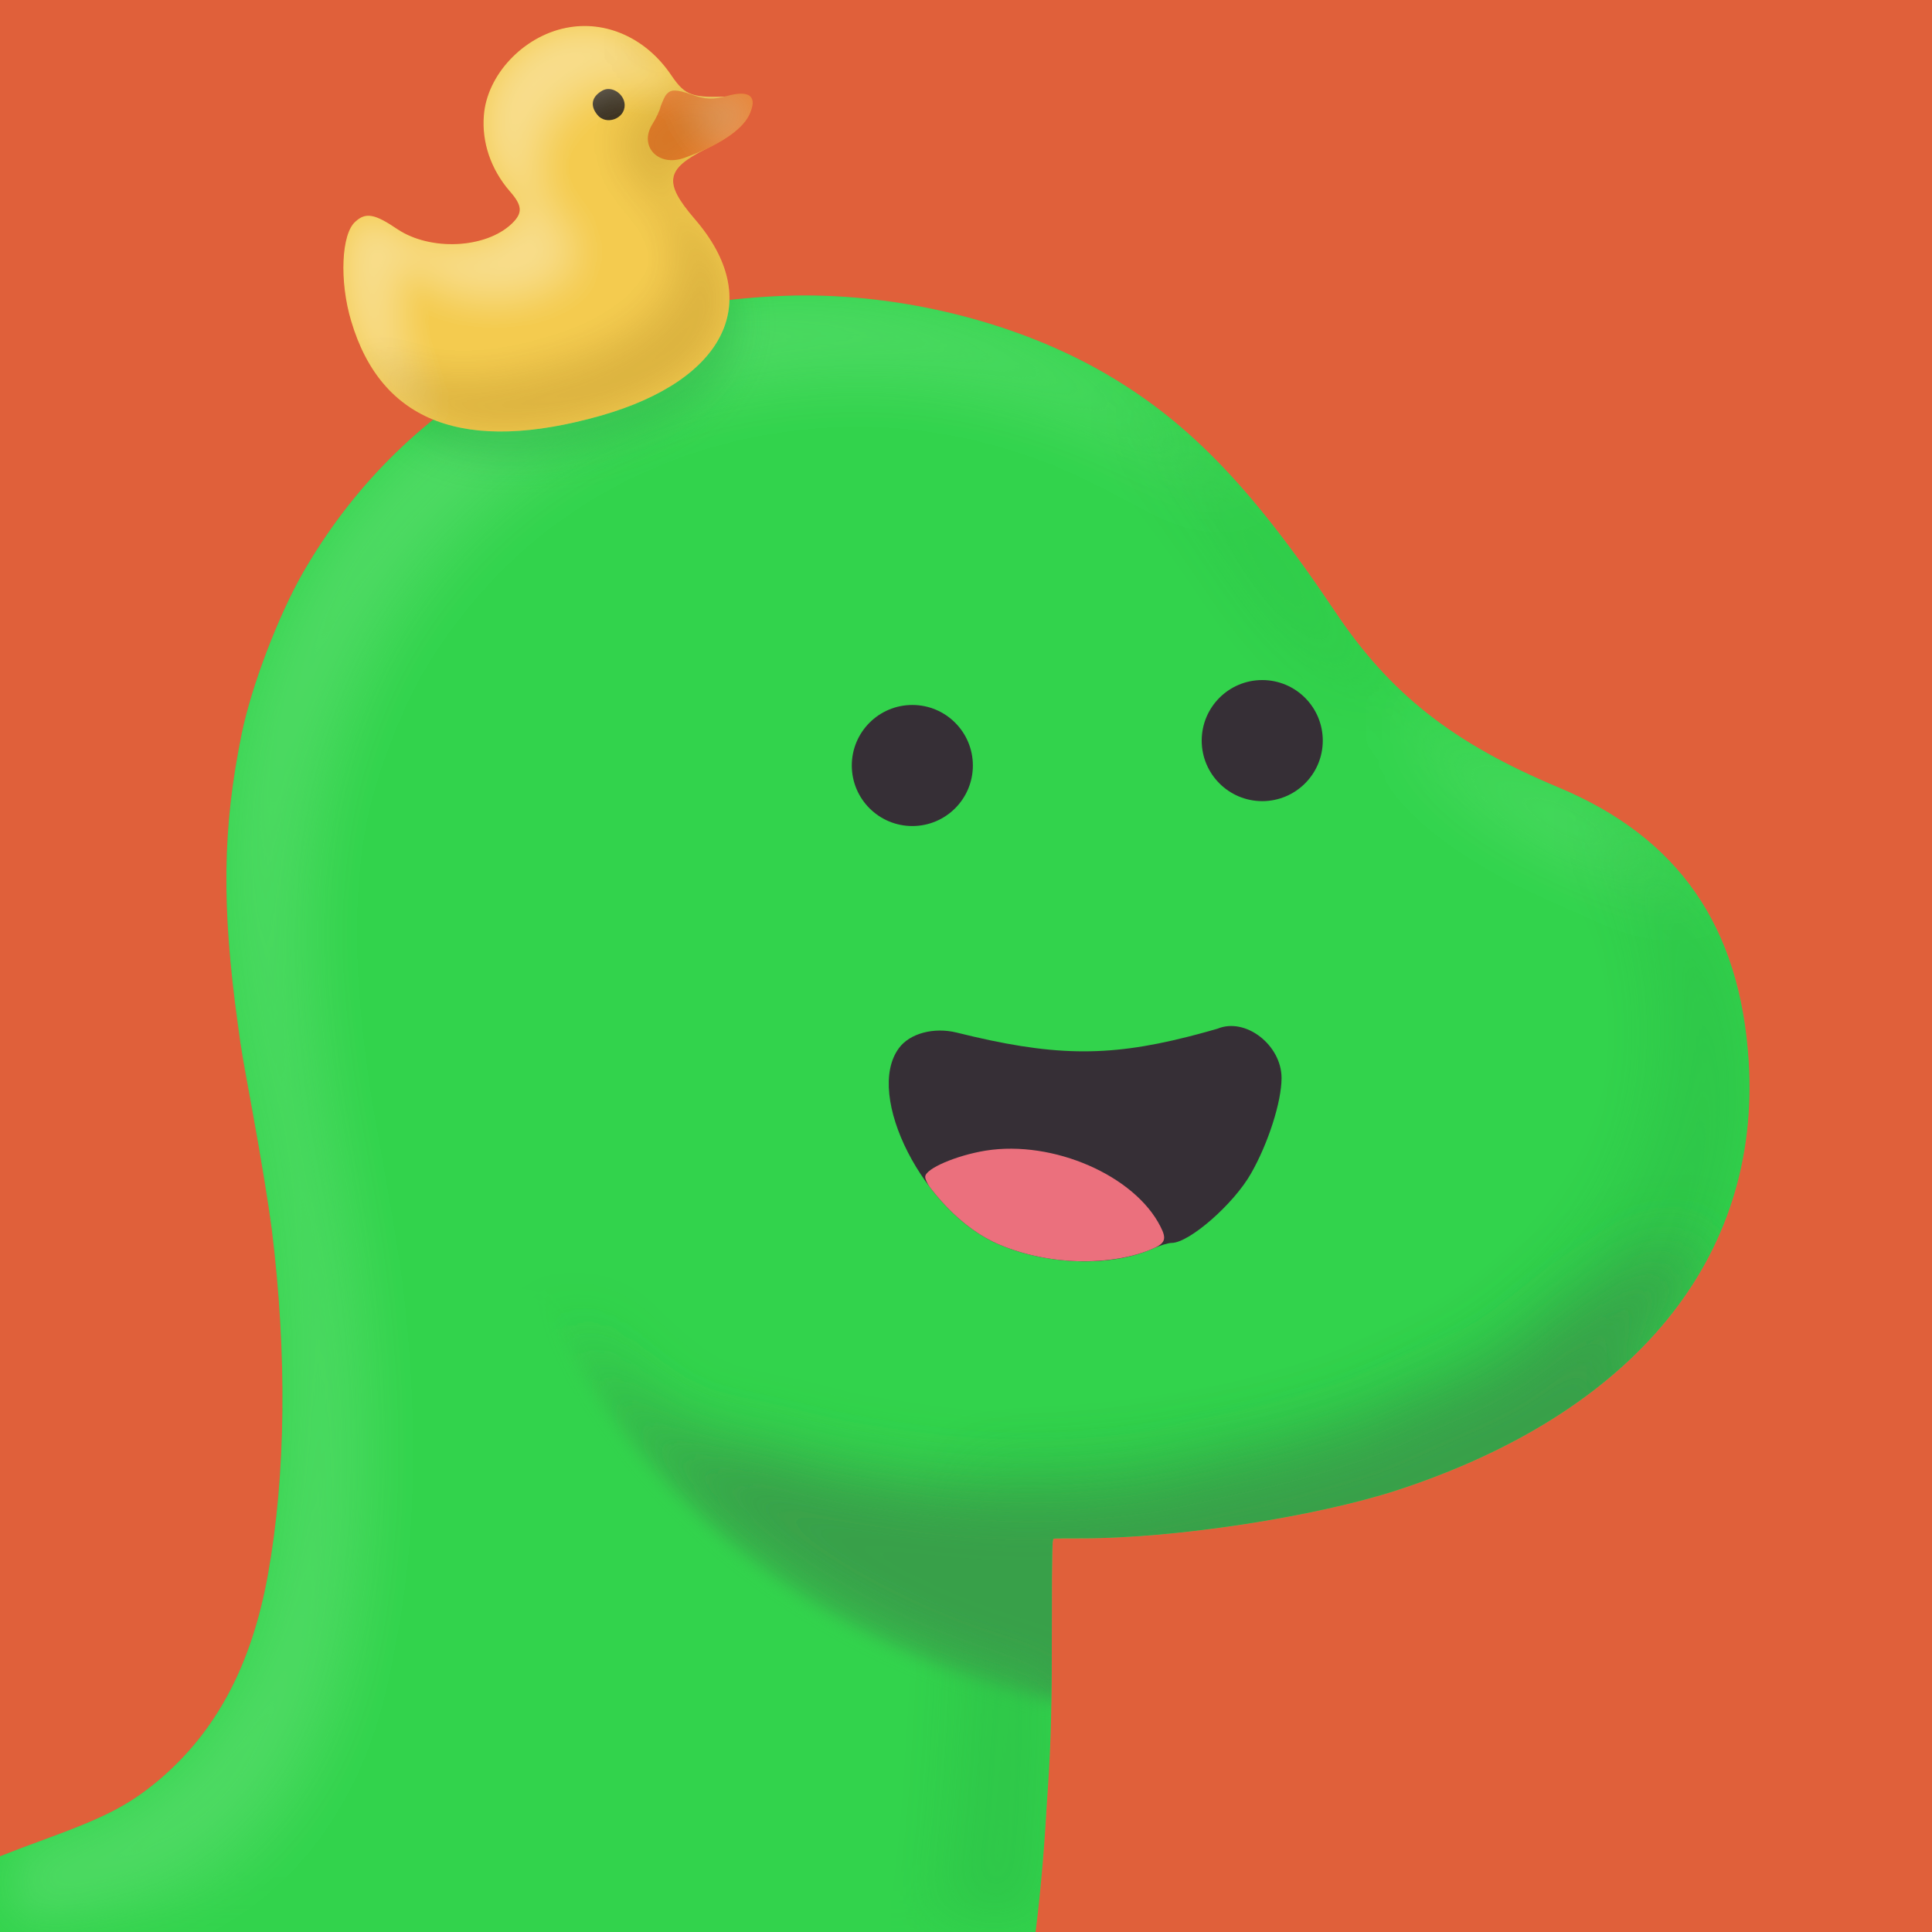
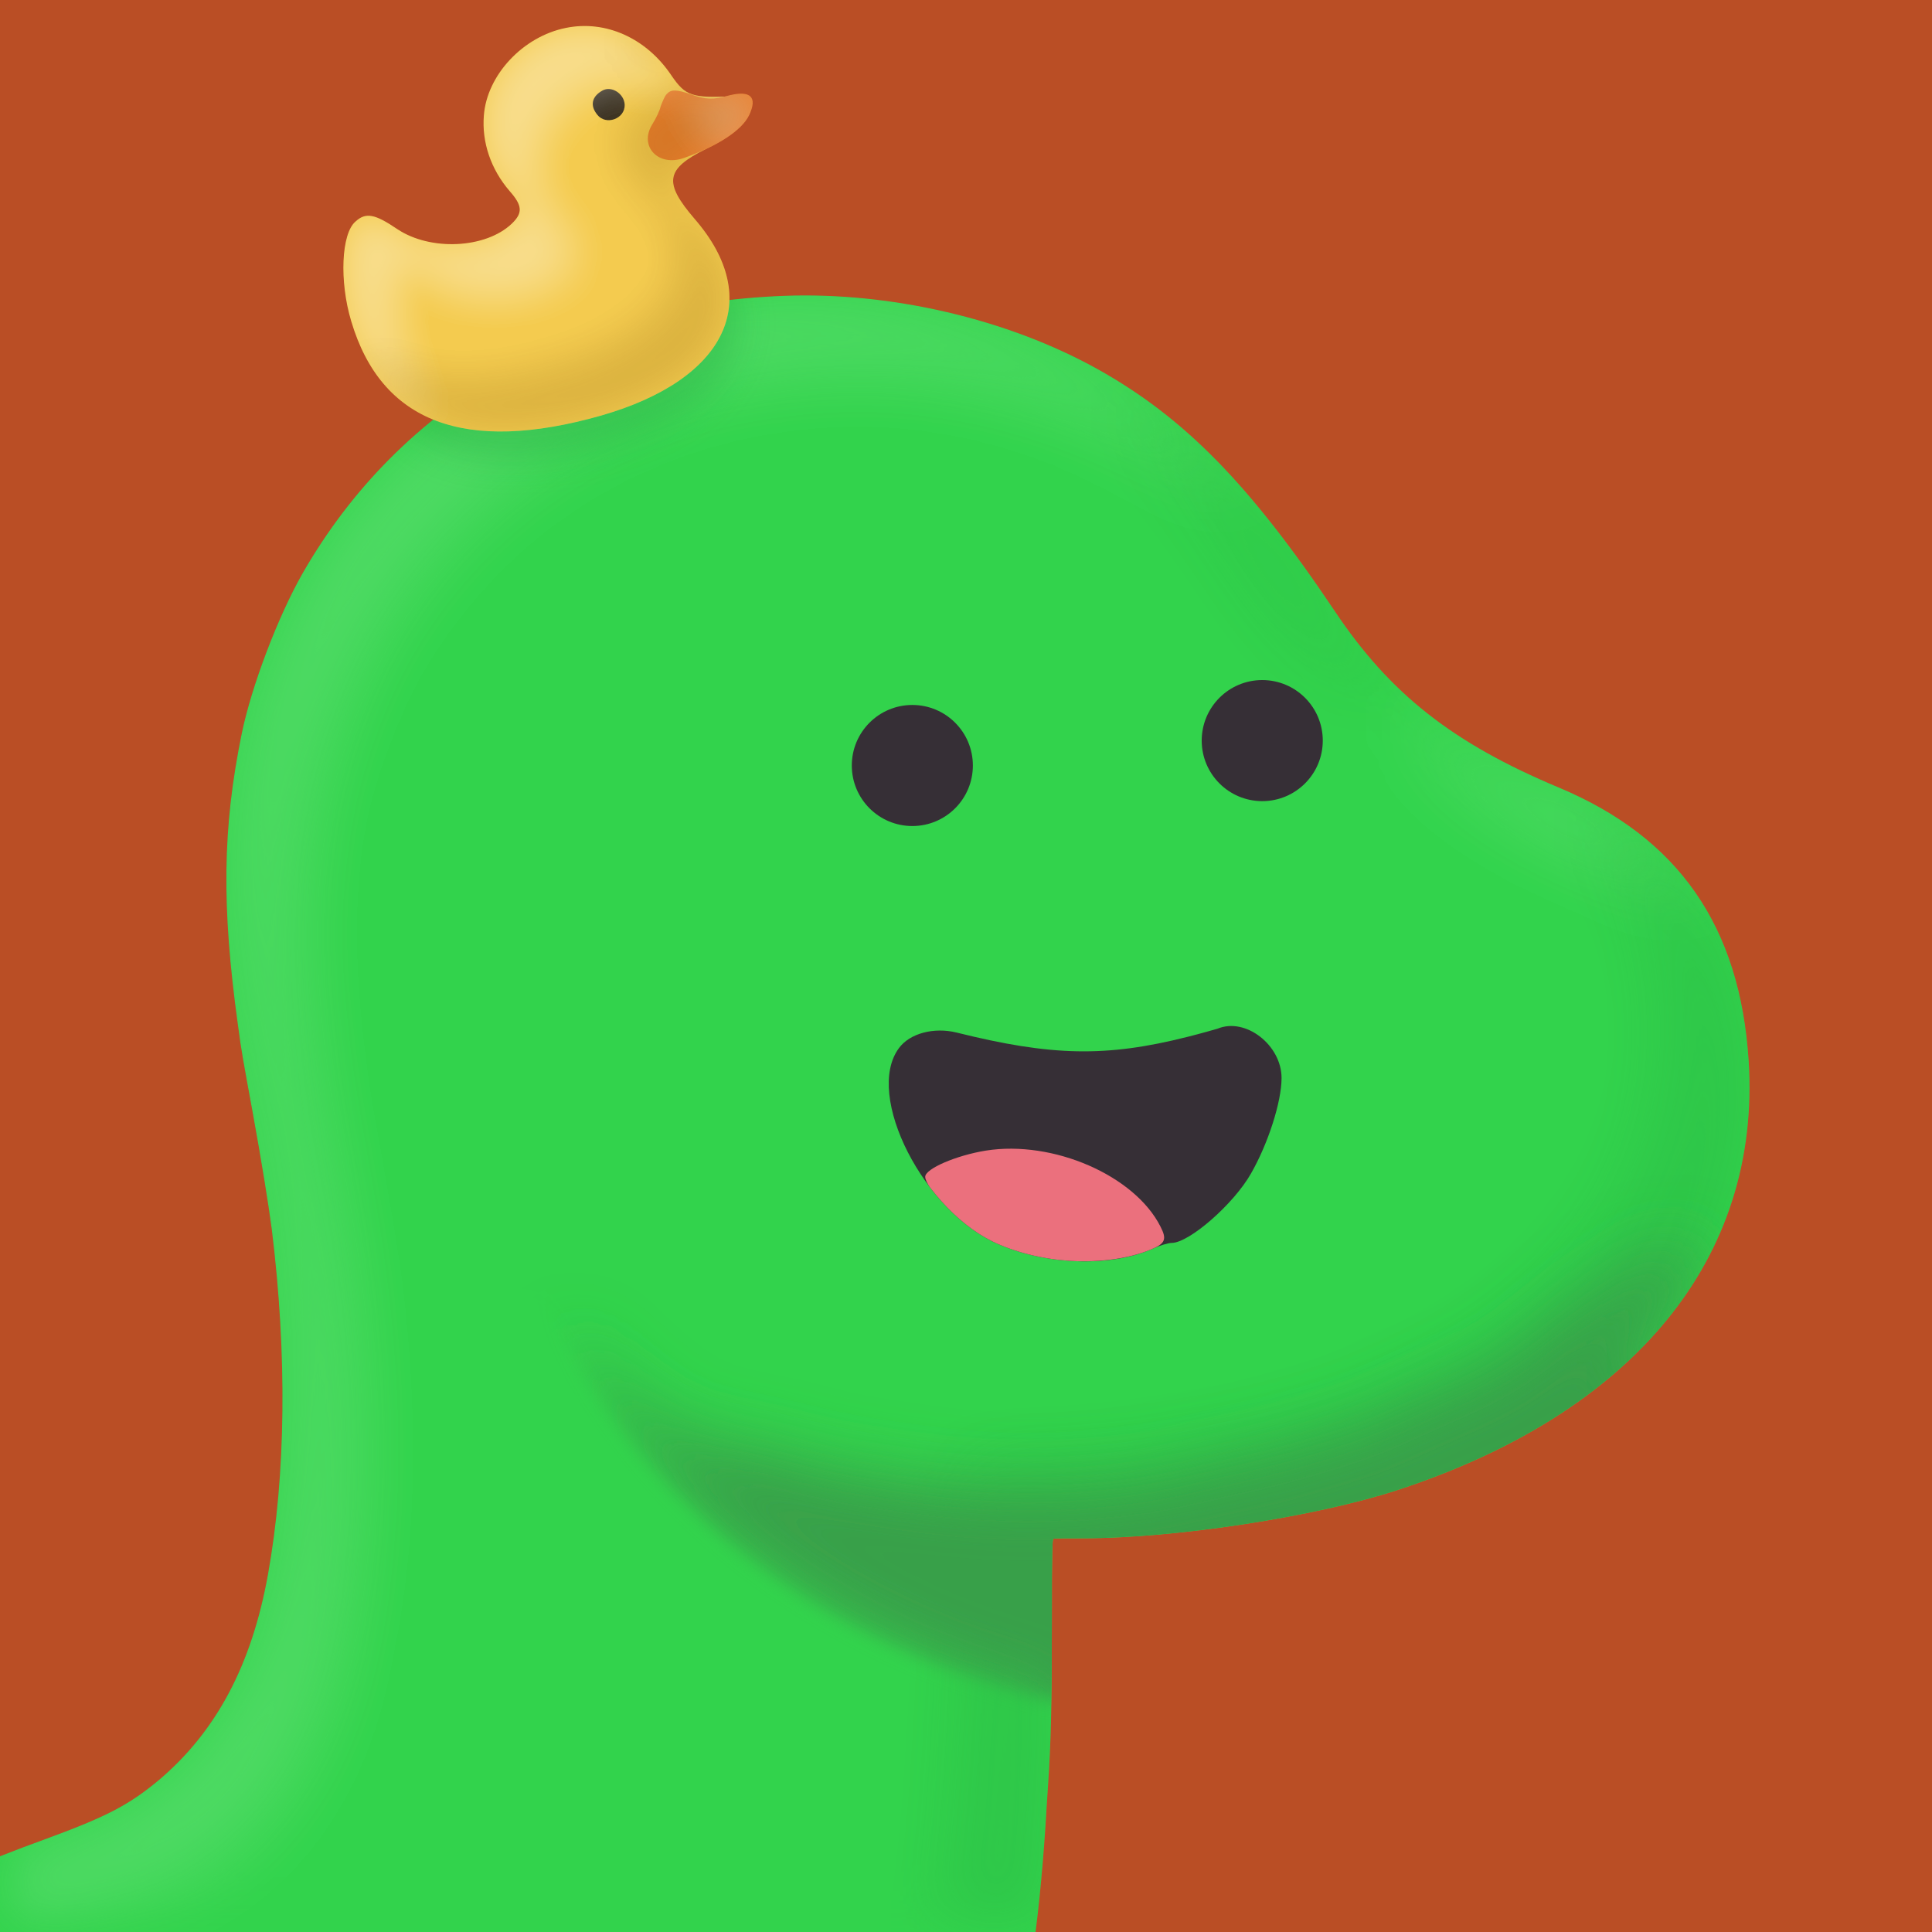
<svg xmlns="http://www.w3.org/2000/svg" viewBox="50 16 450 450" role="img" aria-labelledby="title">
  <defs>
    <path id="body" d="M232.8 84.9C183.4 86.7 143.3 109.8 120.5 149.5C114.8 159.5 108.6 175.7 106.3 186.9C101.8 208.9 101.6 227.1 105.4 254.6C106.2 260.8 106.7 263.3 108.8 274.8C111 286.9 112.5 296.3 113.3 302.3C116.9 331.6 116.6 359.5 112.4 382.8C108.6 403.9 100.3 419.4 86.9 430.7C79.9 436.5 74.7 439.2 60.2 444.5C33.2 454.3 14.3 464.3 1.4 475.4C0.1 476.5 0.1 476.5-24.9 476.5L-50 476.5L-50 519.3L-50 562L116.6 562L283.3 562L283.3 536.8C283.3 515.9 283.3 511.4 283.6 510.3C285.2 504 287.4 492.2 288.9 482.1C289.4 478.7 290 474.4 290.3 472.6C291.7 463.1 292.7 453.3 293.5 441.5C293.6 439.4 293.9 435.1 294.1 432C294.8 421.6 295 413.2 295 393.8C295 376.5 295.1 374.6 295.4 374.4C295.6 374.3 298.7 374.3 302.2 374.3C323.8 374.3 356.3 369.3 375.4 363.1C430.7 345 460.2 309 457.3 263.1C455.3 231.8 441 211.1 413 199.4C388.4 189.1 373.8 177.6 361 158.5C341.1 128.8 325.9 113.3 305.7 102C284.7 90.3 257.6 84 232.8 84.9Z" />
    <path id="accessory-shape" d="M181.8 22.5C171.8 24.5 163.4 33.5 162.7 42.9C162.2 49.1 164.3 55.4 168.7 60.5C171.7 63.9 171.8 65.6 169.2 68.1C163.1 73.9 150.3 74.5 142.6 69.4C137.3 65.8 135.2 65.4 132.8 67.6C129.5 70.4 129 81.5 131.8 90.8C138.8 114.4 158.3 121.8 190 112.8C219.3 104.4 228.1 85.8 211.8 67C204.5 58.5 205 55.4 214.4 50.7C219.8 48.1 223.4 45.1 224.6 42.4C225.4 40.1 223.8 38.2 221.2 38.4C211.1 38.9 209.7 38.4 206.4 33.6C200.6 24.9 191.1 20.6 181.8 22.5ZM205.3 37.9C204.8 38.4 204.3 39.7 203.9 40.7C203.7 41.7 202.8 43.6 201.9 45C198.8 50.1 203.3 54.9 209.3 52.8C217.2 50 222.8 46.4 224.5 42.8C226.5 38.6 224.8 37 219.9 38.2C216.1 39.3 214.3 39.2 211 38C207.5 36.8 206.3 36.8 205.3 37.9ZM190.3 37.1C187.8 38.5 187.4 40.6 189.1 42.7C191.1 45.3 195.6 43.7 195.5 40.4C195.4 37.8 192.4 35.9 190.3 37.1Z" />
    <clipPath id="clip-frame">
      <rect x="50" y="16" width="450" height="450" />
    </clipPath>
    <clipPath id="clip-mouth">
      <path d="M333.6 255.6C332.9 255.8 329.8 256.7 326.6 257.5C307.6 262.3 294.9 262 272.8 256.5C267.5 255.2 261.9 256.7 259.4 260.1C251.2 271.1 265.3 298.6 282.8 305.9C294.4 310.8 309.2 311.1 318.8 306.7C320.2 306.1 322.1 305.5 322.9 305.5C327 305.5 337.4 296.4 341.4 289.3C345.4 282.3 348.5 272.6 348.5 267.1C348.5 259.4 340.1 252.9 333.6 255.6Z" />
    </clipPath>
    <clipPath id="clip-body">
      <use href="#body" />
    </clipPath>
    <clipPath id="clip-accessory">
      <use href="#accessory-shape" />
    </clipPath>
    <filter id="soft" filterUnits="userSpaceOnUse" x="-64" y="-64" width="640" height="640">
      <feGaussianBlur stdDeviation="7.5" />
    </filter>
    <filter id="softer" filterUnits="userSpaceOnUse" x="-64" y="-64" width="640" height="640">
      <feGaussianBlur stdDeviation="4" />
    </filter>
    <filter id="edge" filterUnits="userSpaceOnUse" x="-64" y="-64" width="640" height="640">
      <feGaussianBlur stdDeviation="2" />
    </filter>
    <mask id="mask-jaw">
      <path d="M176 316.3C195.6 365.6 242.8 400.7 294 412L480 412L480 0L150 0L150 316.3Z" fill="#fff" filter="url(#edge)" />
    </mask>
    <mask id="body-light">
      <g filter="url(#soft)">
        <use href="#body" fill="#fff" />
        <use href="#body" x="12.5" y="12.5" fill="#000" />
      </g>
    </mask>
    <mask id="body-shade">
      <g filter="url(#soft)">
        <use href="#body" fill="#fff" />
        <use href="#body" x="-15" y="-12.5" fill="#000" />
      </g>
    </mask>
    <mask id="accessory-light">
      <g filter="url(#softer)">
        <use href="#accessory-shape" fill="#fff" />
        <use href="#accessory-shape" x="10" y="10" fill="#000" />
      </g>
    </mask>
    <mask id="accessory-shade">
      <g filter="url(#softer)">
        <use href="#accessory-shape" fill="#fff" />
        <use href="#accessory-shape" x="-9" y="-9" fill="#000" />
      </g>
    </mask>
  </defs>
  <g clip-path="url(#clip-frame)">
-     <rect x="50" y="16" width="450" height="450" fill="#E0603A" />
+     <rect x="50" y="16" width="450" height="450" fill="#BA4E25" />
    <g id="dino">
      <use href="#body" fill="#32D34C" />
      <g clip-path="url(#clip-body)">
        <rect width="512" height="512" fill="#7CE68A" opacity="0.4" mask="url(#body-light)" />
        <rect width="512" height="512" fill="#24A63F" opacity="0.3" mask="url(#body-shade)" />
        <g mask="url(#mask-jaw)">
          <path d="M438.3 306.5C437.5 306.9 436.7 307.4 436.5 307.6C436.3 307.8 436 308 435.9 308C435.6 308 431.6 310.4 430.1 311.5C429.6 311.9 427.2 313.3 424.9 314.6C422.6 315.9 420.1 317.5 419.5 318C418.9 318.6 416.8 320.2 414.9 321.6C410.7 324.7 407.8 327.2 404.4 330.3C402.6 331.9 401.4 332.7 400 333.4C397.4 334.6 395.9 335.4 394.4 336.4C393.7 336.8 392 337.6 390.6 338.1C389.1 338.6 387.2 339.4 386.3 339.8C385.4 340.2 383.2 341.1 381.5 341.8C377.2 343.5 375.4 344.4 373.4 345.6C370.9 347.2 366.2 349.1 363.9 349.6C359.9 350.4 356.1 351.5 349.4 353.8C347 354.6 335.9 357 334.6 357C333.9 357 326.1 359 323.3 359.9C321.4 360.5 318.7 360.9 313 361.5C311.7 361.7 308.1 362.1 304.9 362.4C298.1 363.2 279.6 363.4 278.5 362.6C278.4 362.6 276.9 362.5 275.1 362.4C273.3 362.3 270.5 362.1 268.9 361.9C267.2 361.7 264.4 361.3 262.6 361.1C260.9 360.9 258.8 360.6 258.1 360.4C256.8 359.9 254.3 359.6 250.3 359.3C248.8 359.1 246.9 358.8 246.1 358.6C245.3 358.3 243.4 357.9 242.1 357.8C240.8 357.6 238.9 357.2 238.1 356.9C233.1 354.9 227.2 353.5 222.9 353.3C220.2 353.1 219.7 352.9 217.9 352.1C216.4 351.4 215.4 351.2 214.1 351.1C213.2 351 211.9 350.9 211.4 350.7C207 349.6 195 340.2 188.4 332.8C182.9 326.6 182 325.8 182 327C182 328.4 184.7 333.8 188.7 340.1C209.3 373.2 246.8 399.7 288.3 410.4C295.9 412.4 295.6 409.9 293.3 443.5C292.6 453.5 291.6 462.8 290.6 470.2C290.1 473.5 290.1 473.9 291.4 474.9C292.8 475.9 473.2 475.3 474.3 474.3C475.8 472.8 475.8 340 474.3 338.5C473.3 337.5 473.3 337.5 450.6 337.5C425.6 337.5 426.8 337.6 426.8 336.1C426.8 335.5 427.2 334.9 429.1 333.3C436.6 326.3 445.4 314.8 445.9 311.4C446.1 310.1 446 310.1 445 309.2C444.4 308.6 443.9 307.9 443.8 307.6C443.1 306 440.3 305.4 438.3 306.5Z" fill="#37A049" filter="url(#soft)" />
        </g>
        <use href="#accessory-shape" x="2" y="6" fill="#24A63F" opacity="0.35" filter="url(#softer)" />
      </g>
    </g>
    <g id="face" fill="#362F36">
      <circle cx="262.5" cy="194.3" r="14.1" />
      <circle cx="344" cy="188.5" r="14.1" />
      <path d="M333.6 255.6C332.9 255.8 329.8 256.7 326.6 257.5C307.6 262.3 294.9 262 272.8 256.5C267.5 255.2 261.9 256.7 259.4 260.1C251.2 271.1 265.3 298.6 282.8 305.9C294.4 310.8 309.2 311.1 318.8 306.7C320.2 306.1 322.1 305.5 322.9 305.5C327 305.5 337.4 296.4 341.4 289.3C345.4 282.3 348.5 272.6 348.5 267.1C348.5 259.4 340.1 252.9 333.6 255.6Z" />
      <path d="M279.6 284C272.8 285.1 265.5 288.2 265.5 290.1C265.5 292.4 272.2 299.6 277.7 303.3C288.1 310.2 306.6 311.9 318.4 306.9C321.4 305.6 321.8 304.6 320.3 301.7C314.3 289.8 295.3 281.5 279.6 284Z" fill="#EB707D" clip-path="url(#clip-mouth)" />
    </g>
    <g id="accessory">
      <path d="M181.8 22.5C171.8 24.5 163.4 33.5 162.7 42.9C162.2 49.1 164.3 55.4 168.7 60.5C171.7 63.9 171.8 65.6 169.2 68.1C163.1 73.9 150.3 74.5 142.6 69.4C137.3 65.8 135.2 65.4 132.8 67.6C129.5 70.4 129 81.5 131.8 90.8C138.8 114.4 158.3 121.8 190 112.8C219.3 104.4 228.1 85.8 211.8 67C204.5 58.5 205 55.4 214.4 50.7C219.8 48.1 223.4 45.1 224.6 42.4C225.4 40.1 223.8 38.2 221.2 38.4C211.1 38.9 209.7 38.4 206.4 33.6C200.6 24.9 191.1 20.6 181.8 22.5Z" fill="#F4CB4F" />
      <path d="M205.3 37.9C204.8 38.4 204.3 39.7 203.9 40.7C203.7 41.7 202.8 43.6 201.9 45C198.8 50.1 203.3 54.9 209.3 52.8C217.2 50 222.8 46.4 224.5 42.8C226.5 38.6 224.8 37 219.9 38.2C216.1 39.3 214.3 39.2 211 38C207.5 36.8 206.3 36.8 205.3 37.9Z" fill="#EC802F" />
      <path d="M190.3 37.1C187.8 38.5 187.4 40.6 189.1 42.7C191.1 45.3 195.6 43.7 195.5 40.4C195.4 37.8 192.4 35.9 190.3 37.1Z" fill="#3C3324" />
      <g clip-path="url(#clip-accessory)">
        <rect width="512" height="512" fill="#FFFFFF" opacity="0.35" mask="url(#accessory-light)" />
        <rect width="512" height="512" fill="#7A5200" opacity="0.2" mask="url(#accessory-shade)" />
      </g>
    </g>
  </g>
</svg>
